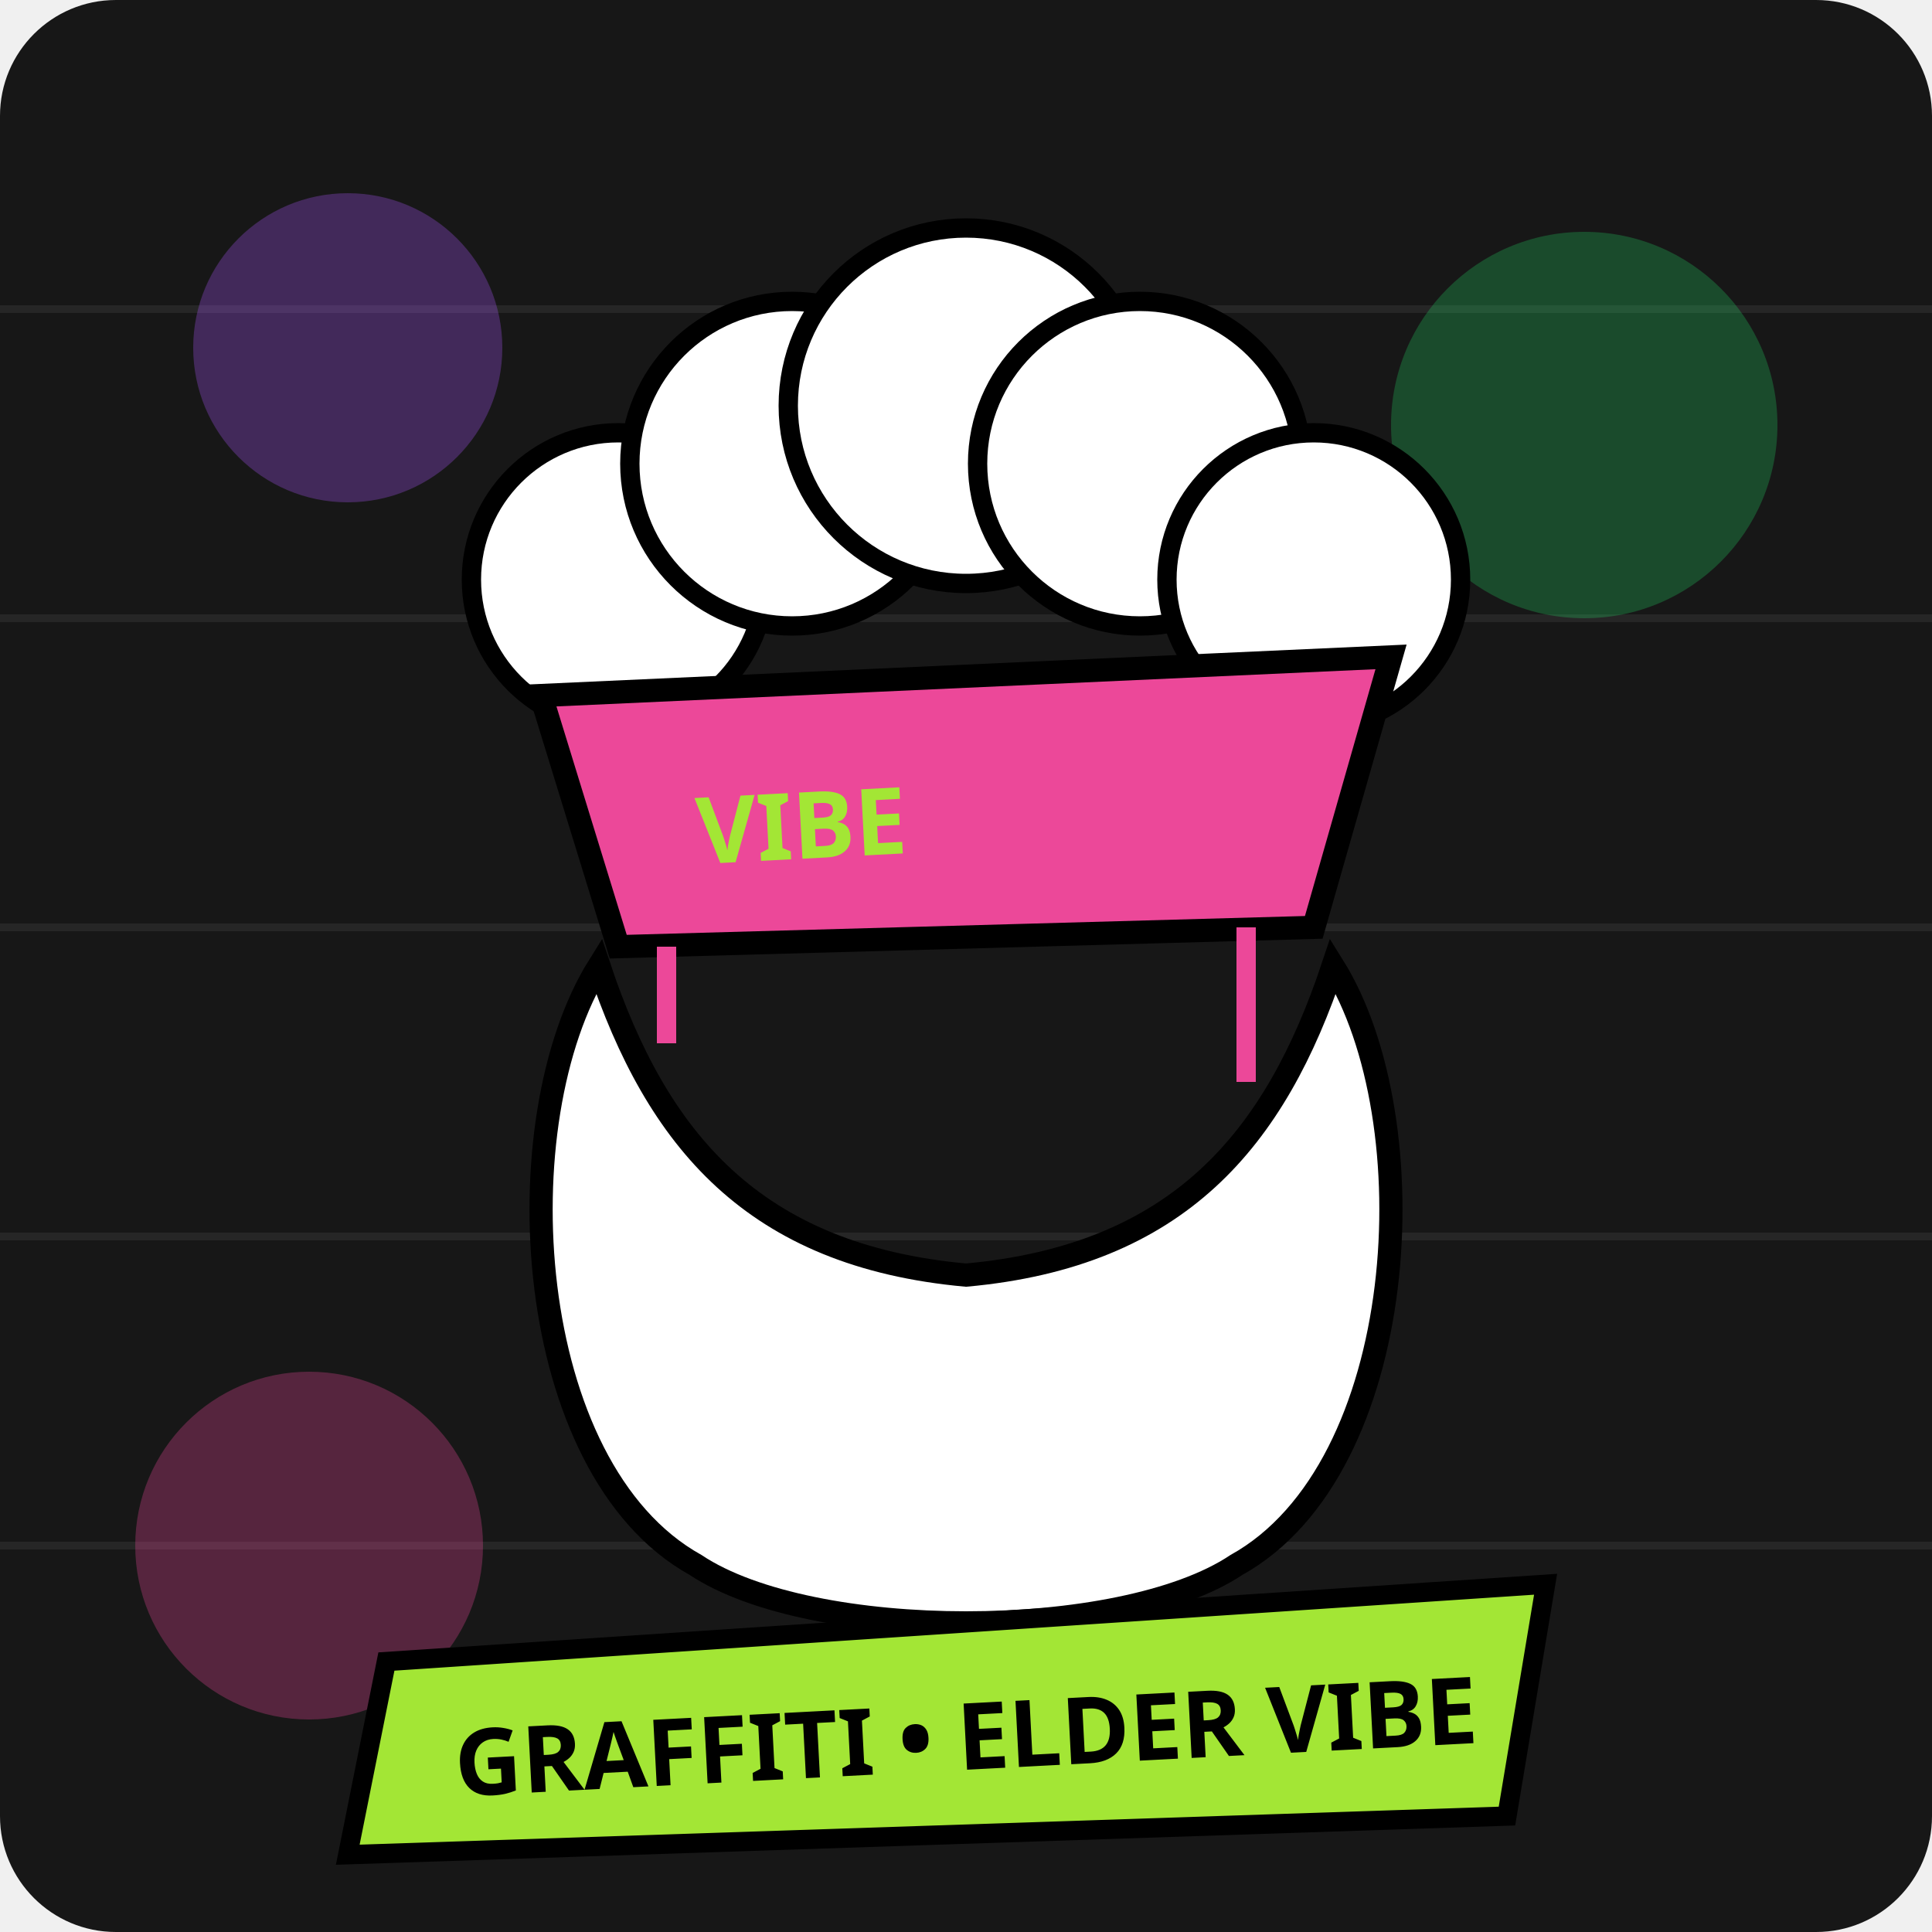
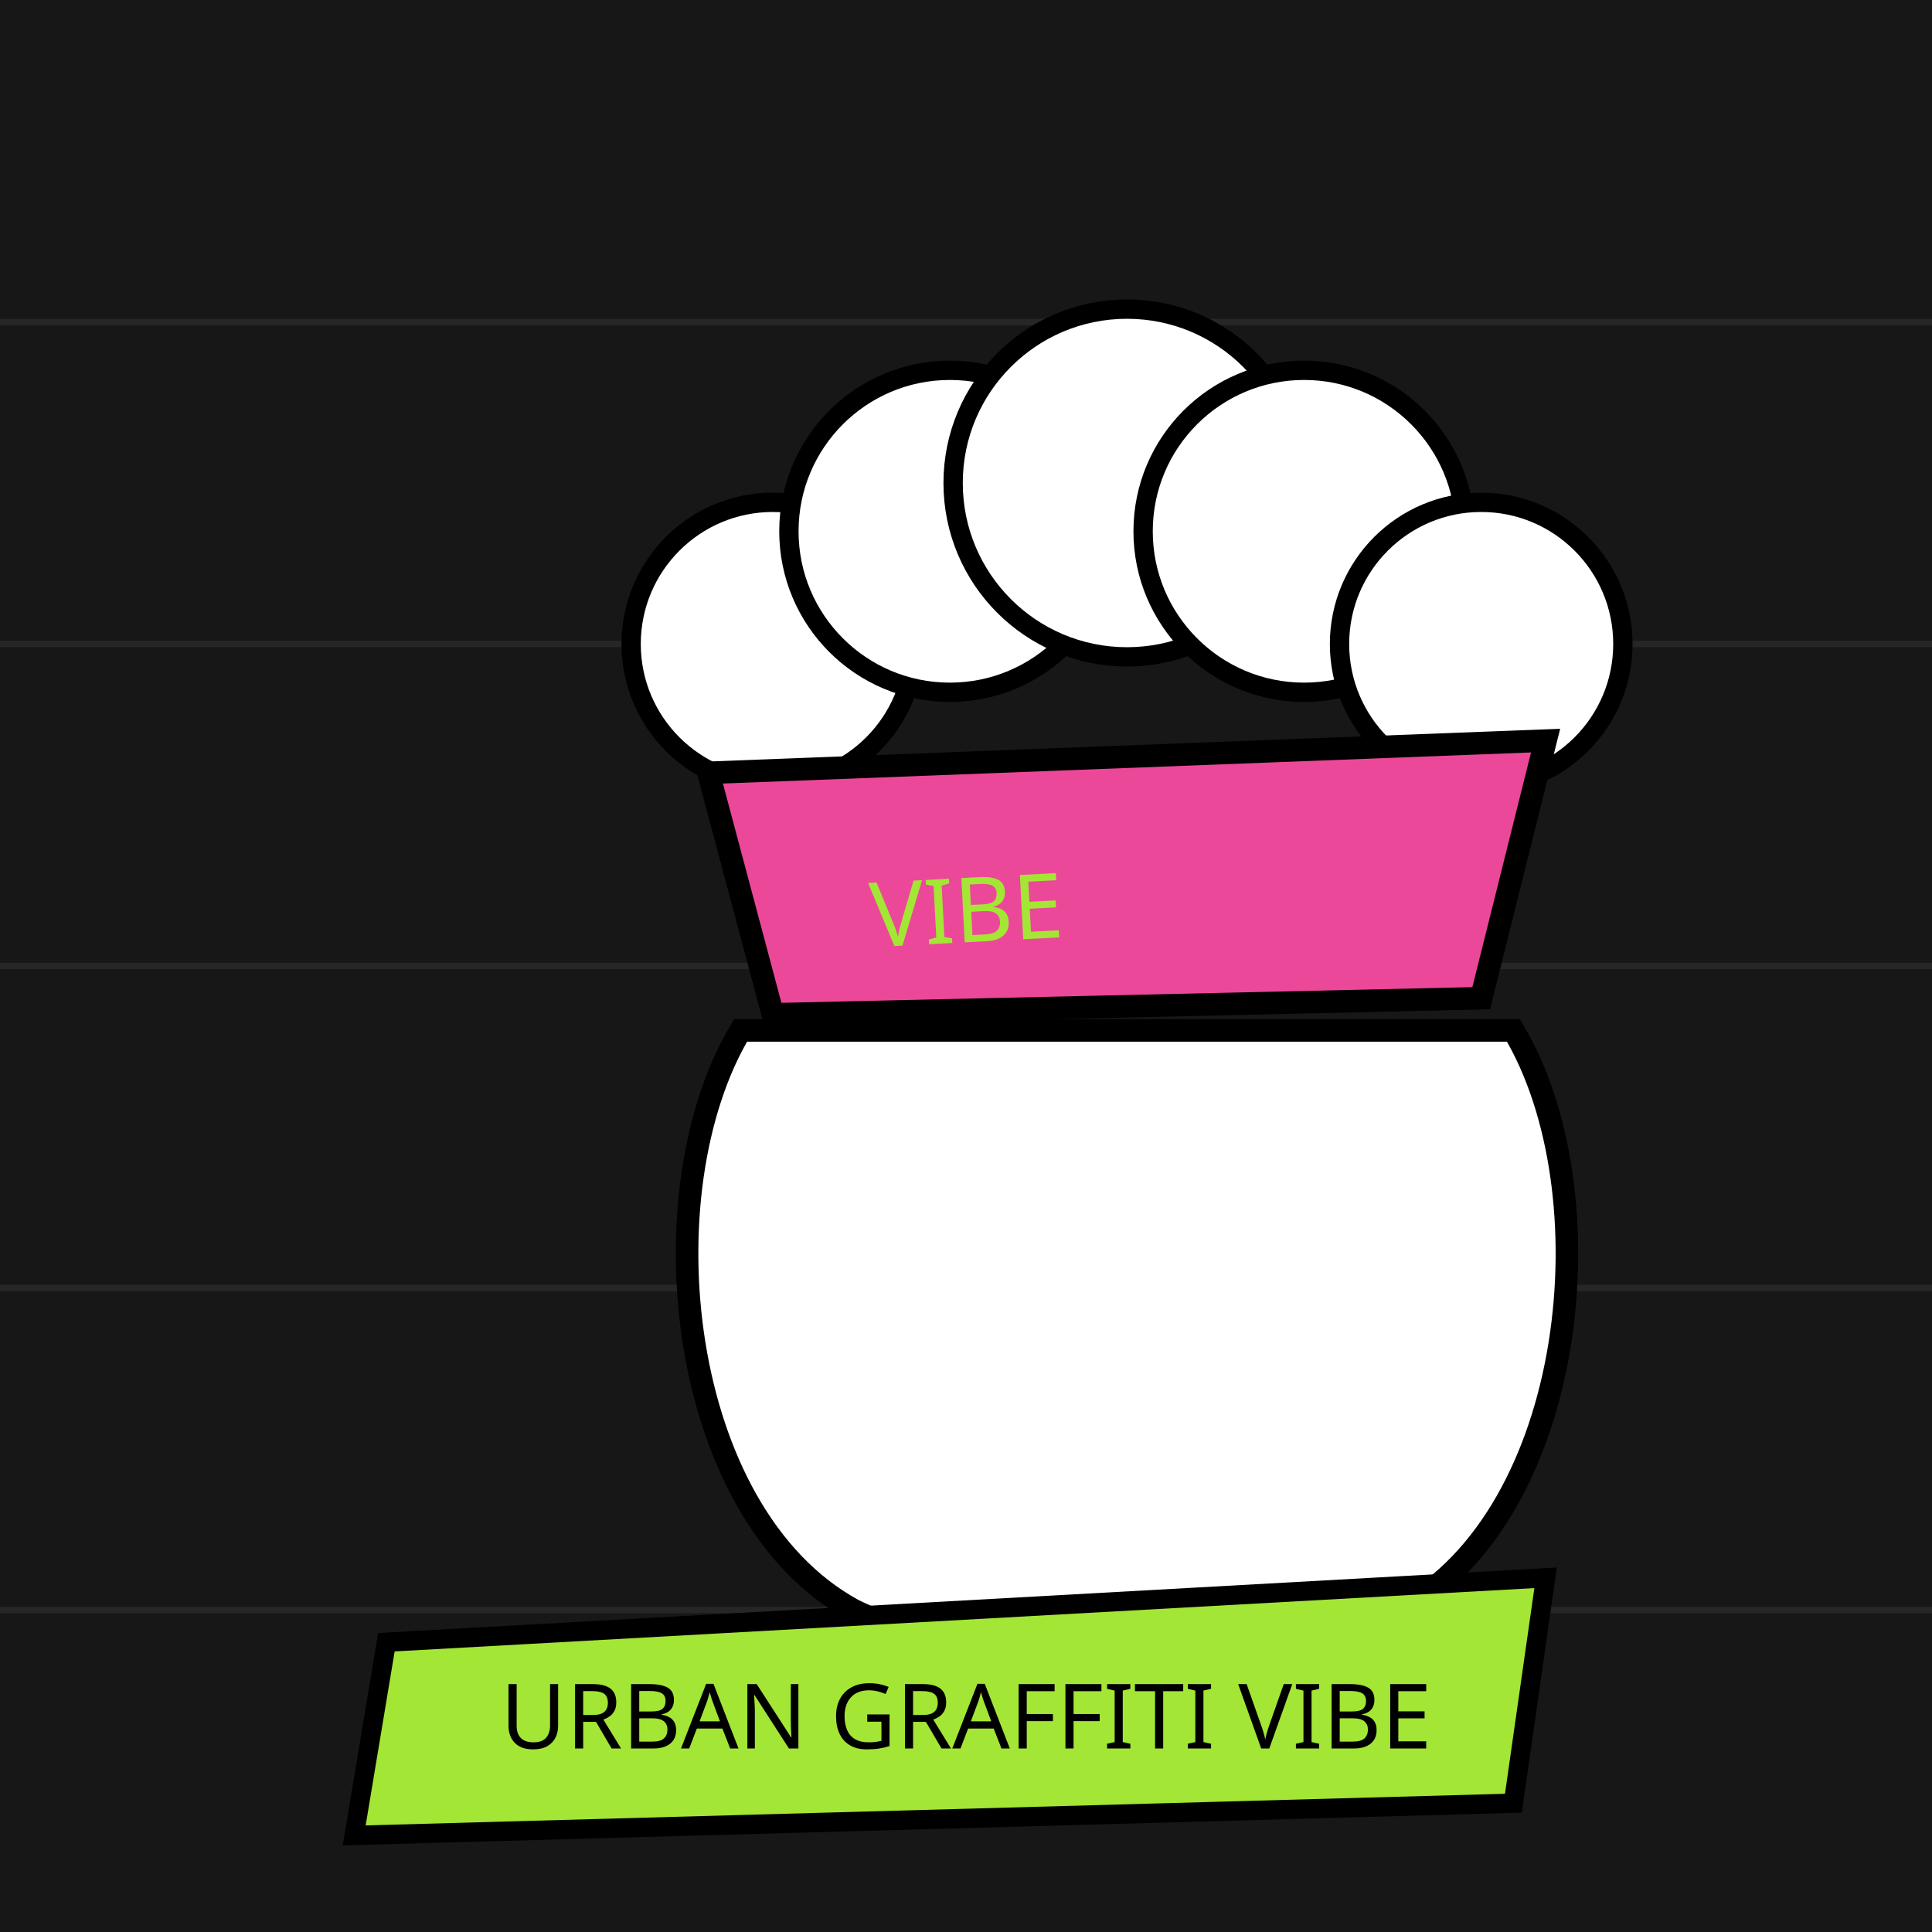
- <svg xmlns="http://www.w3.org/2000/svg" viewBox="0 0 500 500" width="100%" height="100%">
-   <rect width="500" height="500" rx="30" fill="#171717" />
+ <svg xmlns="http://www.w3.org/2000/svg" viewBox="0 0 600 600" width="100%" height="100%">
+   <rect width="600" height="600" fill="#171717" />
  <g stroke="#262626" stroke-width="2">
-     <line x1="0" y1="80" x2="500" y2="80" />
-     <line x1="0" y1="160" x2="500" y2="160" />
-     <line x1="0" y1="240" x2="500" y2="240" />
-     <line x1="0" y1="320" x2="500" y2="320" />
-     <line x1="0" y1="400" x2="500" y2="400" />
+     <line x1="0" y1="100" x2="600" y2="100" />
+     <line x1="0" y1="200" x2="600" y2="200" />
+     <line x1="0" y1="300" x2="600" y2="300" />
+     <line x1="0" y1="400" x2="600" y2="400" />
+     <line x1="0" y1="500" x2="600" y2="500" />
  </g>
-   <circle cx="90" cy="90" r="40" fill="#a855f7" opacity="0.3" />
-   <circle cx="410" cy="110" r="50" fill="#22c55e" opacity="0.3" />
-   <circle cx="80" cy="400" r="45" fill="#ec4899" opacity="0.3" />
-   <g transform="translate(0, 10)">
-     <g fill="#ffffff" stroke="#000000" stroke-width="5">
-       <circle cx="160" cy="140" r="38" />
-       <circle cx="205" cy="110" r="42" />
-       <circle cx="250" cy="95" r="46" />
-       <circle cx="295" cy="110" r="42" />
-       <circle cx="340" cy="140" r="38" />
+   <g transform="translate(50, 40)">
+     <g fill="#ffffff" stroke="#000000" stroke-width="6">
+       <circle cx="190" cy="160" r="44" />
+       <circle cx="245" cy="125" r="50" />
+       <circle cx="300" cy="110" r="54" />
+       <circle cx="355" cy="125" r="50" />
+       <circle cx="410" cy="160" r="44" />
    </g>
-     <path d="M 140 170 L 360 160 L 340 230 L 160 235 Z" fill="#ec4899" stroke="#000000" stroke-width="6" />
-     <text x="180" y="210" fill="#a3e635" font-family="Impact, sans-serif" font-size="24" font-weight="900" transform="rotate(-3 250 200)">VIBE</text>
-     <path d="M 170 235 L 170 260 L 175 260 L 175 235 Z" fill="#ec4899" />
-     <path d="M 320 230 L 320 270 L 325 270 L 325 230 Z" fill="#ec4899" />
-     <path d="M 155 240 C 130 280, 135 370, 180 395 C 210 415, 290 415, 320 395 C 365 370, 370 280, 345 240 C 330 285, 305 315, 250 320 C 195 315, 170 285, 155 240 Z" fill="#ffffff" stroke="#000000" stroke-width="6" />
+     <path d="M 170 200 L 430 190 L 410 270 L 190 275 Z" fill="#ec4899" stroke="#000000" stroke-width="7" />
+     <text x="220" y="250" fill="#a3e635" font-family="Impact, sans-serif" font-size="28" transform="rotate(-3 300 240)">VIBE</text>
+     <path d="M 180 280 C 150 330, 160 430, 215 460 C 255 480, 345 480, 385 460 C 440 430, 450 330, 420 280 Z" fill="#ffffff" stroke="#000000" stroke-width="7" />
  </g>
-   <polygon points="100,430 400,410 390,470 90,480" fill="#a3e635" stroke="#000000" stroke-width="5" />
-   <text x="250" y="458" fill="#000000" font-family="Impact, sans-serif" font-size="24" font-weight="900" text-anchor="middle" transform="rotate(-3 250 450)">GRAFFITI • ELDER VIBE</text>
+   <polygon points="120,510 480,490 470,560 110,570" fill="#a3e635" stroke="#000000" stroke-width="6" />
+   <text x="300" y="543" fill="#000000" font-family="Impact, sans-serif" font-size="28" text-anchor="middle">URBAN GRAFFITI VIBE</text>
</svg>
